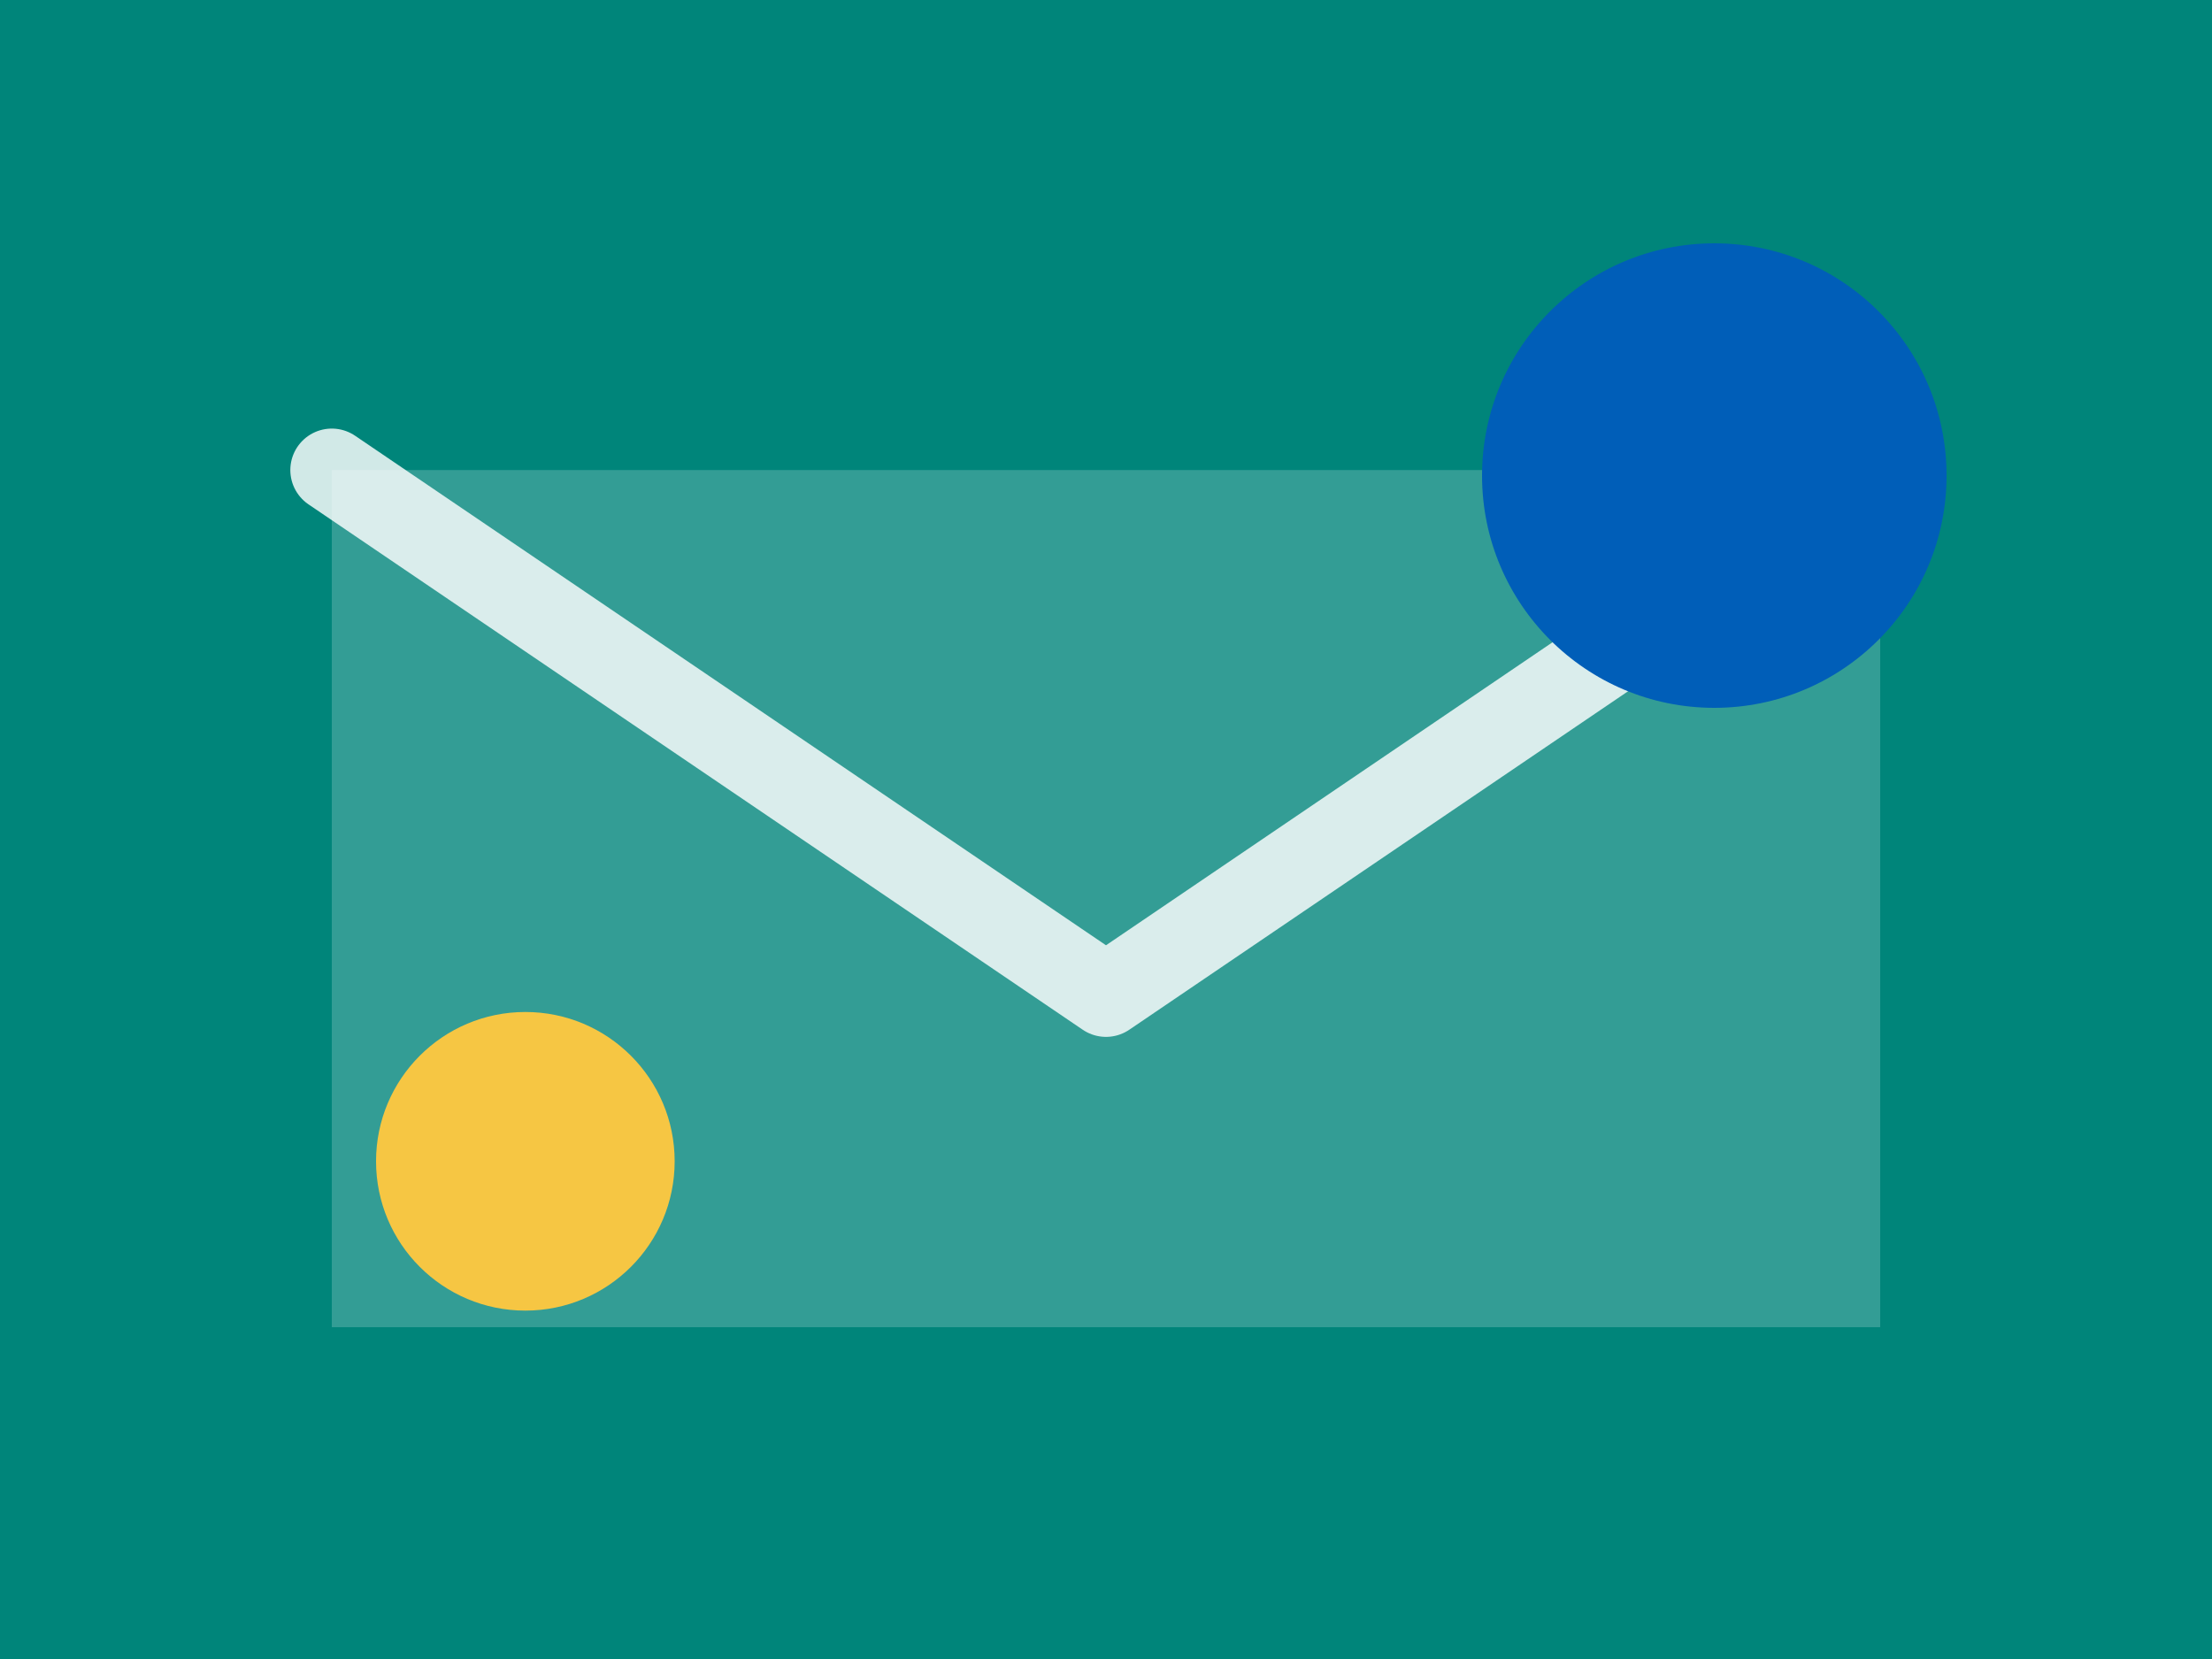
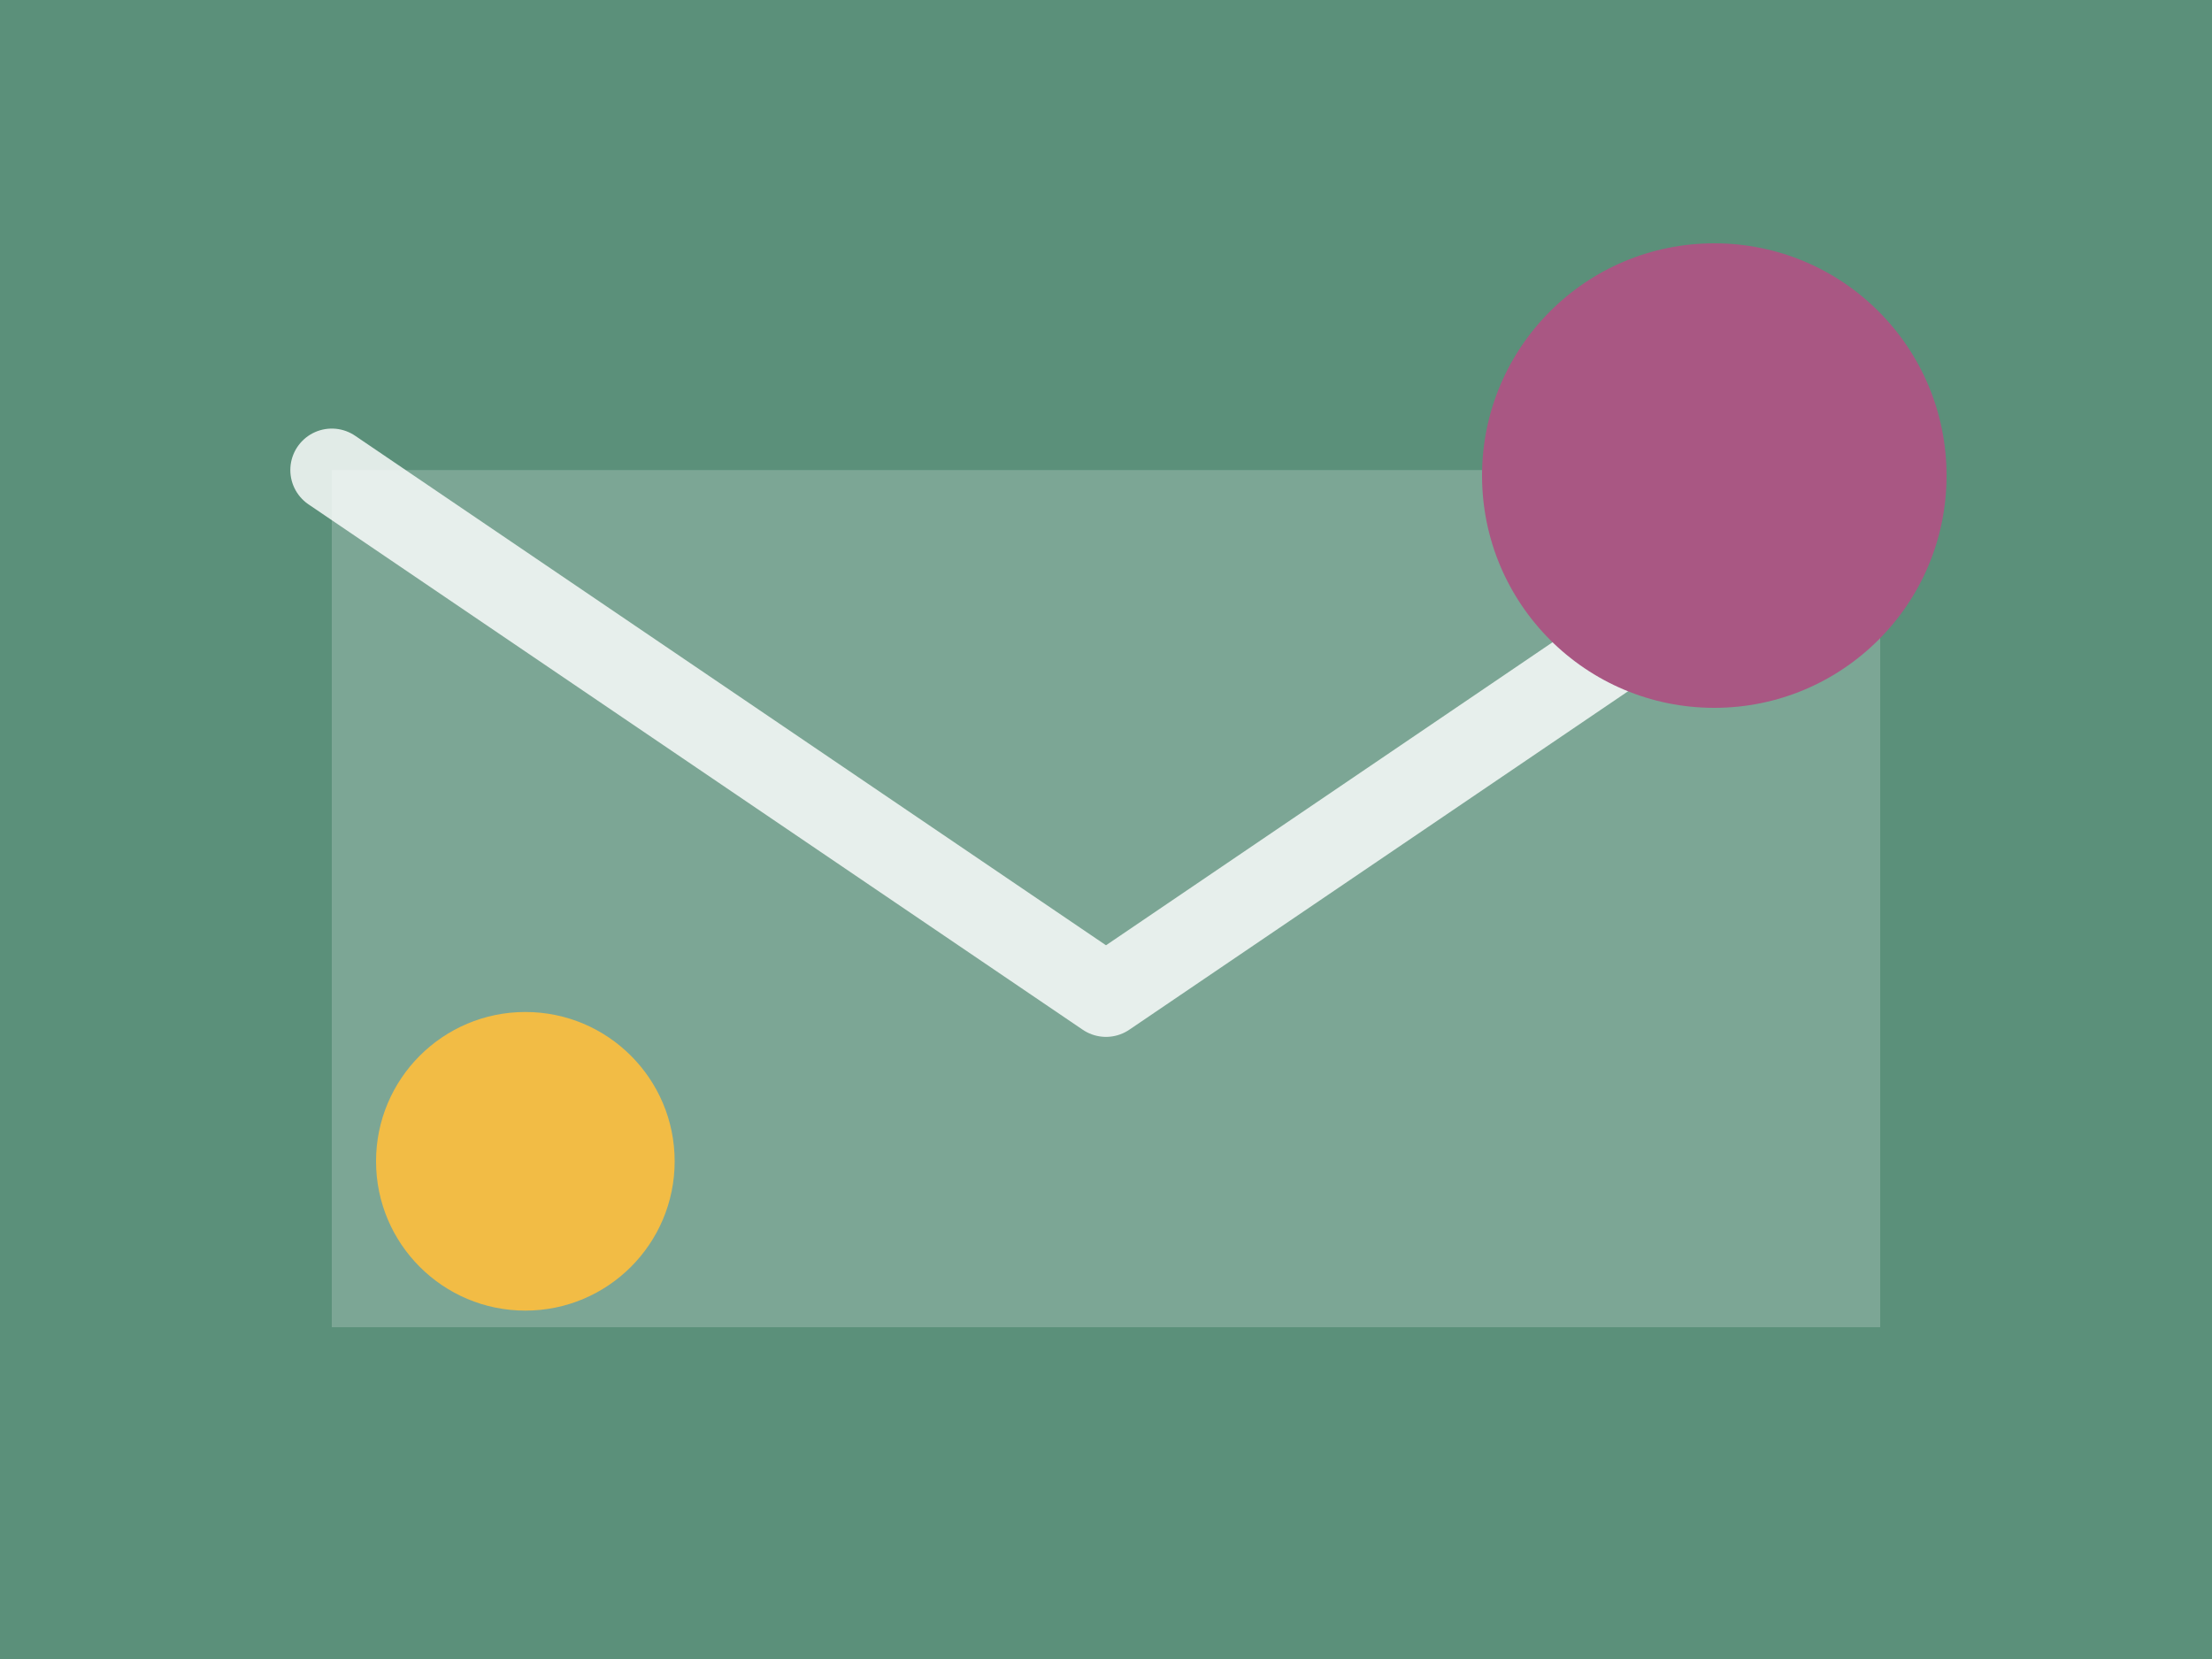
<svg xmlns="http://www.w3.org/2000/svg" viewBox="0 0 800 600" role="img" aria-labelledby="title">
-   <rect width="800" height="600" fill="#00857A" />
+   <rect width="800" height="600" fill="#5B907A" />
  <path d="M120 170h560v310H120z" fill="#ffffff" opacity=".2" />
  <path d="M120 170l280 190 280-190" fill="none" stroke="#ffffff" stroke-width="30" stroke-linecap="round" stroke-linejoin="round" opacity=".82" />
-   <circle cx="190" cy="420" r="54" fill="#F6C643" />
-   <circle cx="620" cy="172" r="84" fill="#005EB8" />
+   <circle cx="190" cy="420" r="54" fill="#F2BC45" />
+   <circle cx="620" cy="172" r="84" fill="#A95783" />
</svg>
